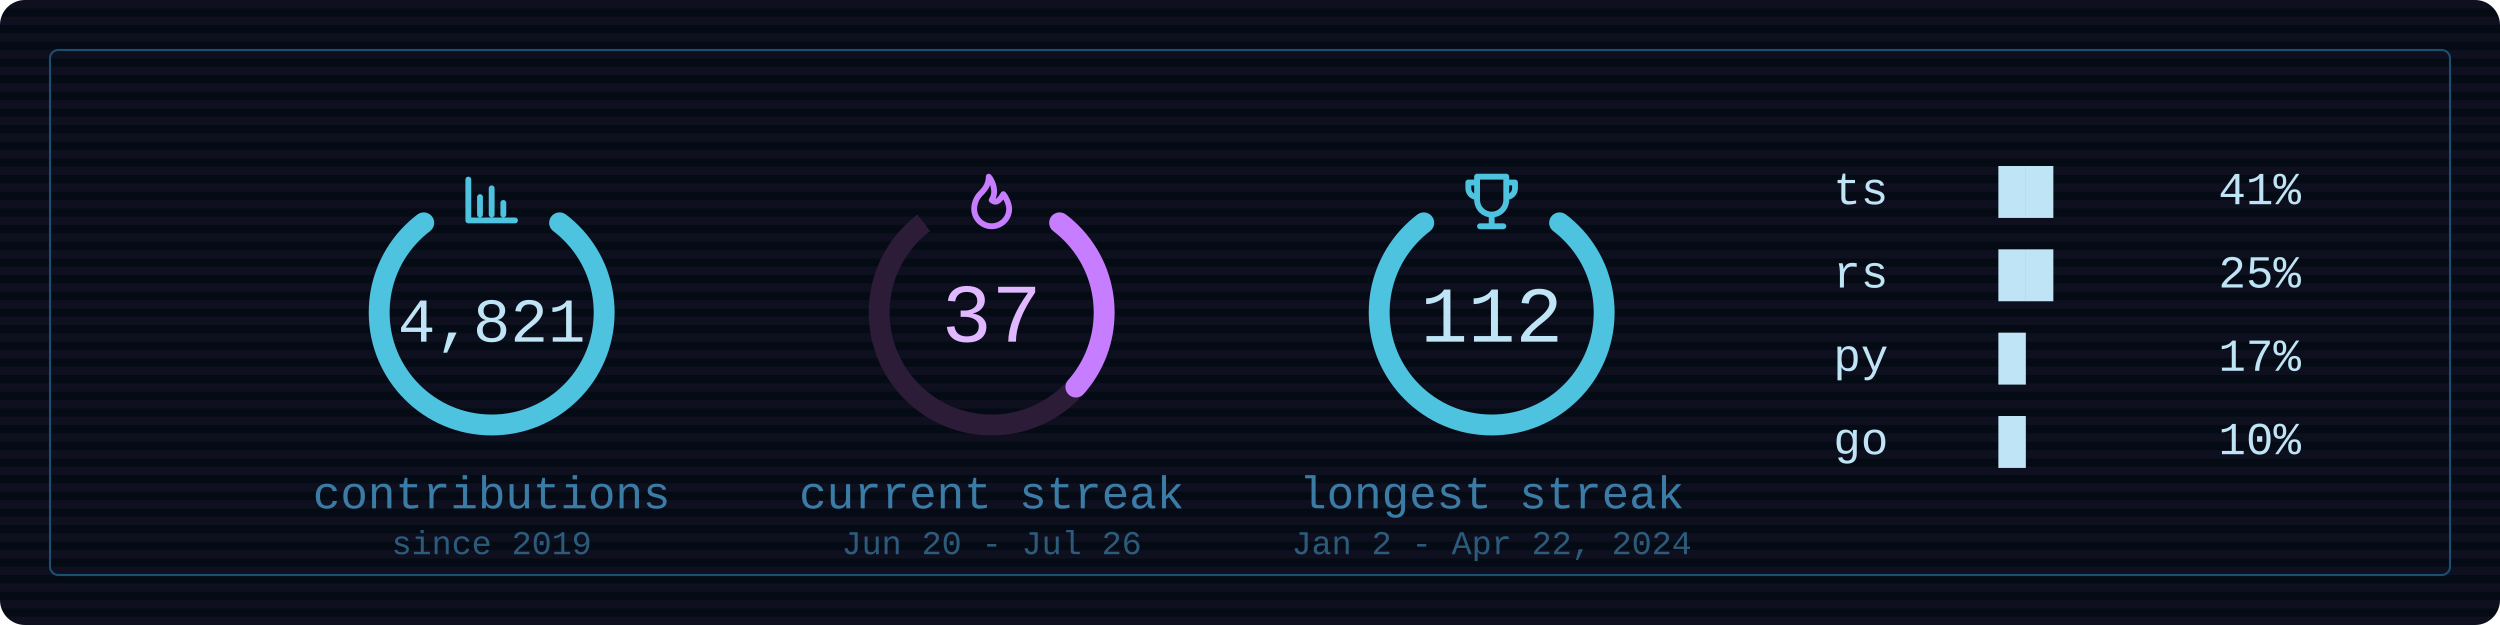
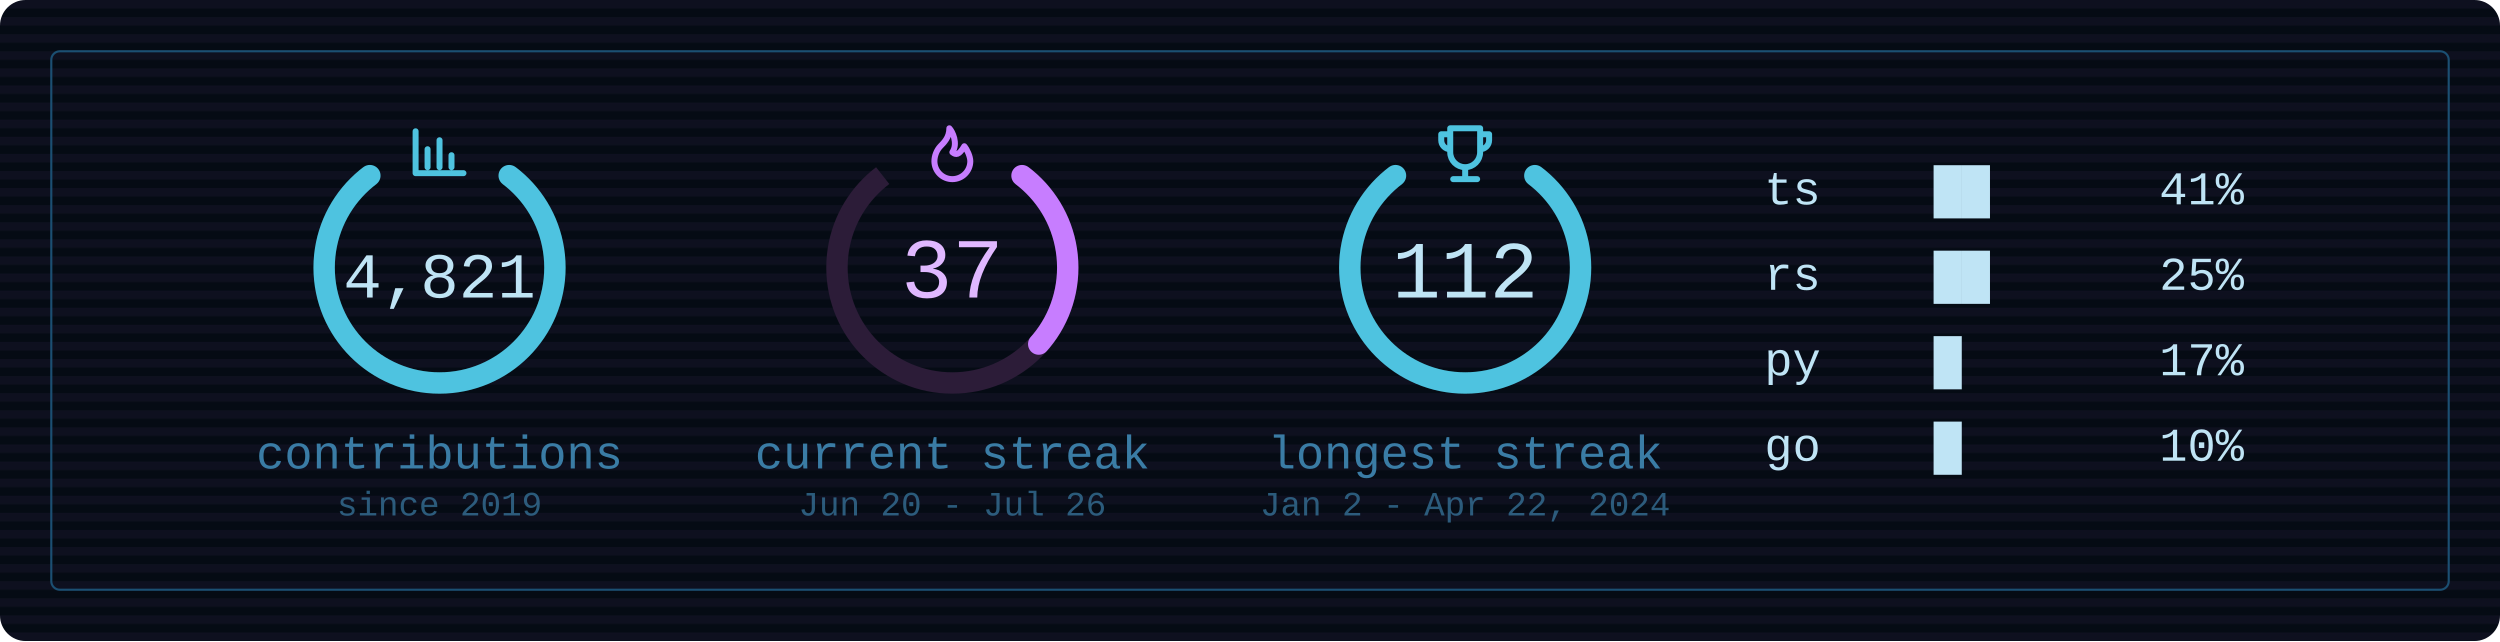
- <svg xmlns="http://www.w3.org/2000/svg" width="600" height="150" viewBox="0 0 600 150" role="img" aria-label="example: 4,821 contributions, 37 current streak, 112 longest streak" font-family="ui-monospace, SFMono-Regular, 'SF Mono', Menlo, Consolas, 'Liberation Mono', monospace">
+ <svg xmlns="http://www.w3.org/2000/svg" width="585" height="150" viewBox="0 0 585 150" role="img" aria-label="example: 4,821 contributions, 37 current streak, 112 longest streak" font-family="ui-monospace, SFMono-Regular, 'SF Mono', Menlo, Consolas, 'Liberation Mono', monospace">
  <defs>
    <pattern id="scanlines" width="4" height="4" patternUnits="userSpaceOnUse">
      <rect width="4" height="2" fill="#C77DFF" opacity="0.05" />
    </pattern>
  </defs>
-   <rect width="600" height="150" rx="6" fill="#050B14" />
-   <rect width="600" height="150" rx="6" fill="url(#scanlines)" />
-   <rect x="12" y="12" width="576" height="126" rx="2" fill="none" stroke="#1B4F72" stroke-width="0.5" />
-   <circle cx="118" cy="75" r="27" fill="none" stroke-width="5" stroke="#112b31" stroke-dasharray="134.65 35" stroke-dashoffset="-17.5" transform="rotate(-90 118 75)" />
-   <circle cx="118" cy="75" r="27" fill="none" stroke-width="5" stroke="#4EC3E0" stroke-linecap="round" stroke-dasharray="134.65 169.65" stroke-dashoffset="-17.5" transform="rotate(-90 118 75)" />
-   <g transform="translate(109.6 39.6) scale(0.7)" fill="none" stroke="#4EC3E0" stroke-width="2" stroke-linecap="round" stroke-linejoin="round">
+   <rect width="585" height="150" rx="6" fill="#050B14" />
+   <rect width="585" height="150" rx="6" fill="url(#scanlines)" />
+   <rect x="12" y="12" width="561" height="126" rx="2" fill="none" stroke="#1B4F72" stroke-width="0.5" />
+   <circle cx="102.85" cy="62.62" r="27" fill="none" stroke-width="5" stroke="#112b31" stroke-dasharray="134.65 35" stroke-dashoffset="-17.5" transform="rotate(-90 102.85 62.62)" />
+   <circle cx="102.85" cy="62.62" r="27" fill="none" stroke-width="5" stroke="#4EC3E0" stroke-linecap="round" stroke-dasharray="134.65 169.65" stroke-dashoffset="-17.5" transform="rotate(-90 102.85 62.62)" />
+   <g transform="translate(94.45 27.22) scale(0.7)" fill="none" stroke="#4EC3E0" stroke-width="2" stroke-linecap="round" stroke-linejoin="round">
    <path d="M4 19h16M4 19V5M8 17v-6M12 17v-9M16 17v-4" />
  </g>
-   <text x="118" y="82" text-anchor="middle" font-size="15" fill="#BFE4F5">4,821</text>
-   <text x="118" y="122" text-anchor="middle" font-size="11" fill="#3A7CA5">contributions</text>
-   <text x="118" y="133" text-anchor="middle" font-size="8" fill="#3A7CA5" opacity="0.7">since 2019</text>
-   <circle cx="238" cy="75" r="27" fill="none" stroke-width="5" stroke="#2c1c38" stroke-dasharray="134.65 35" stroke-dashoffset="-17.5" transform="rotate(-90 238 75)" />
-   <circle cx="238" cy="75" r="27" fill="none" stroke-width="5" stroke="#C77DFF" stroke-linecap="round" stroke-dasharray="44.48 169.65" stroke-dashoffset="-17.5" transform="rotate(-90 238 75)" />
-   <g transform="translate(229.6 39.6) scale(0.7)" fill="none" stroke="#C77DFF" stroke-width="2" stroke-linecap="round" stroke-linejoin="round">
+   <text x="102.85" y="69.62" text-anchor="middle" font-size="15" fill="#BFE4F5">4,821</text>
+   <text x="102.85" y="109.62" text-anchor="middle" font-size="11" fill="#3A7CA5">contributions</text>
+   <text x="102.85" y="120.62" text-anchor="middle" font-size="8" fill="#3A7CA5" opacity="0.7">since 2019</text>
+   <circle cx="222.85" cy="62.62" r="27" fill="none" stroke-width="5" stroke="#2c1c38" stroke-dasharray="134.65 35" stroke-dashoffset="-17.5" transform="rotate(-90 222.85 62.62)" />
+   <circle cx="222.85" cy="62.62" r="27" fill="none" stroke-width="5" stroke="#C77DFF" stroke-linecap="round" stroke-dasharray="44.48 169.65" stroke-dashoffset="-17.5" transform="rotate(-90 222.85 62.62)" />
+   <g transform="translate(214.45 27.22) scale(0.7)" fill="none" stroke="#C77DFF" stroke-width="2" stroke-linecap="round" stroke-linejoin="round">
    <path d="M12 12c2 -2.96 0 -7 -1 -8c0 3.038 -1.773 4.741 -3 6c-1.226 1.26 -2 3.24 -2 5a6 6 0 1 0 12 0c0 -1.532 -1.056 -3.94 -2 -5c-1.786 3 -2.791 3 -4 2z" />
  </g>
-   <text x="238" y="82" text-anchor="middle" font-size="20" fill="#E0B8FF">37</text>
-   <text x="238" y="122" text-anchor="middle" font-size="11" fill="#3A7CA5">current streak</text>
-   <text x="238" y="133" text-anchor="middle" font-size="8" fill="#3A7CA5" opacity="0.7">Jun 20 - Jul 26</text>
-   <circle cx="358" cy="75" r="27" fill="none" stroke-width="5" stroke="#112b31" stroke-dasharray="134.65 35" stroke-dashoffset="-17.5" transform="rotate(-90 358 75)" />
-   <circle cx="358" cy="75" r="27" fill="none" stroke-width="5" stroke="#4EC3E0" stroke-linecap="round" stroke-dasharray="134.65 169.65" stroke-dashoffset="-17.5" transform="rotate(-90 358 75)" />
-   <g transform="translate(349.6 39.6) scale(0.7)" fill="none" stroke="#4EC3E0" stroke-width="2" stroke-linecap="round" stroke-linejoin="round">
+   <text x="222.85" y="69.62" text-anchor="middle" font-size="20" fill="#E0B8FF">37</text>
+   <text x="222.85" y="109.62" text-anchor="middle" font-size="11" fill="#3A7CA5">current streak</text>
+   <text x="222.85" y="120.62" text-anchor="middle" font-size="8" fill="#3A7CA5" opacity="0.7">Jun 20 - Jul 26</text>
+   <circle cx="342.85" cy="62.62" r="27" fill="none" stroke-width="5" stroke="#112b31" stroke-dasharray="134.65 35" stroke-dashoffset="-17.5" transform="rotate(-90 342.85 62.62)" />
+   <circle cx="342.85" cy="62.62" r="27" fill="none" stroke-width="5" stroke="#4EC3E0" stroke-linecap="round" stroke-dasharray="134.65 169.65" stroke-dashoffset="-17.5" transform="rotate(-90 342.85 62.62)" />
+   <g transform="translate(334.45 27.22) scale(0.7)" fill="none" stroke="#4EC3E0" stroke-width="2" stroke-linecap="round" stroke-linejoin="round">
    <path d="M8 21h8M12 17v4M7 4h10v8a5 5 0 0 1 -10 0zM7 6H4v2a3 3 0 0 0 3 3M17 6h3v2a3 3 0 0 1 -3 3" />
  </g>
-   <text x="358" y="82" text-anchor="middle" font-size="19" fill="#BFE4F5">112</text>
-   <text x="358" y="122" text-anchor="middle" font-size="11" fill="#3A7CA5">longest streak</text>
-   <text x="358" y="133" text-anchor="middle" font-size="8" fill="#3A7CA5" opacity="0.7">Jan 2 - Apr 22, 2024</text>
-   <text x="440" y="49" font-size="11" fill="#BFE4F5" xml:space="preserve">ts    ██      41%</text>
-   <text x="440" y="69" font-size="11" fill="#BFE4F5" xml:space="preserve">rs    ██      25%</text>
-   <text x="440" y="89" font-size="11" fill="#BFE4F5" xml:space="preserve">py    █       17%</text>
-   <text x="440" y="109" font-size="11" fill="#BFE4F5" xml:space="preserve">go    █       10%</text>
+   <text x="342.85" y="69.62" text-anchor="middle" font-size="19" fill="#BFE4F5">112</text>
+   <text x="342.85" y="109.62" text-anchor="middle" font-size="11" fill="#3A7CA5">longest streak</text>
+   <text x="342.85" y="120.62" text-anchor="middle" font-size="8" fill="#3A7CA5" opacity="0.7">Jan 2 - Apr 22, 2024</text>
+   <text x="412.85" y="47.81" font-size="11" fill="#BFE4F5" xml:space="preserve">ts    ██      41%</text>
+   <text x="412.85" y="67.81" font-size="11" fill="#BFE4F5" xml:space="preserve">rs    ██      25%</text>
+   <text x="412.85" y="87.81" font-size="11" fill="#BFE4F5" xml:space="preserve">py    █       17%</text>
+   <text x="412.85" y="107.81" font-size="11" fill="#BFE4F5" xml:space="preserve">go    █       10%</text>
</svg>
